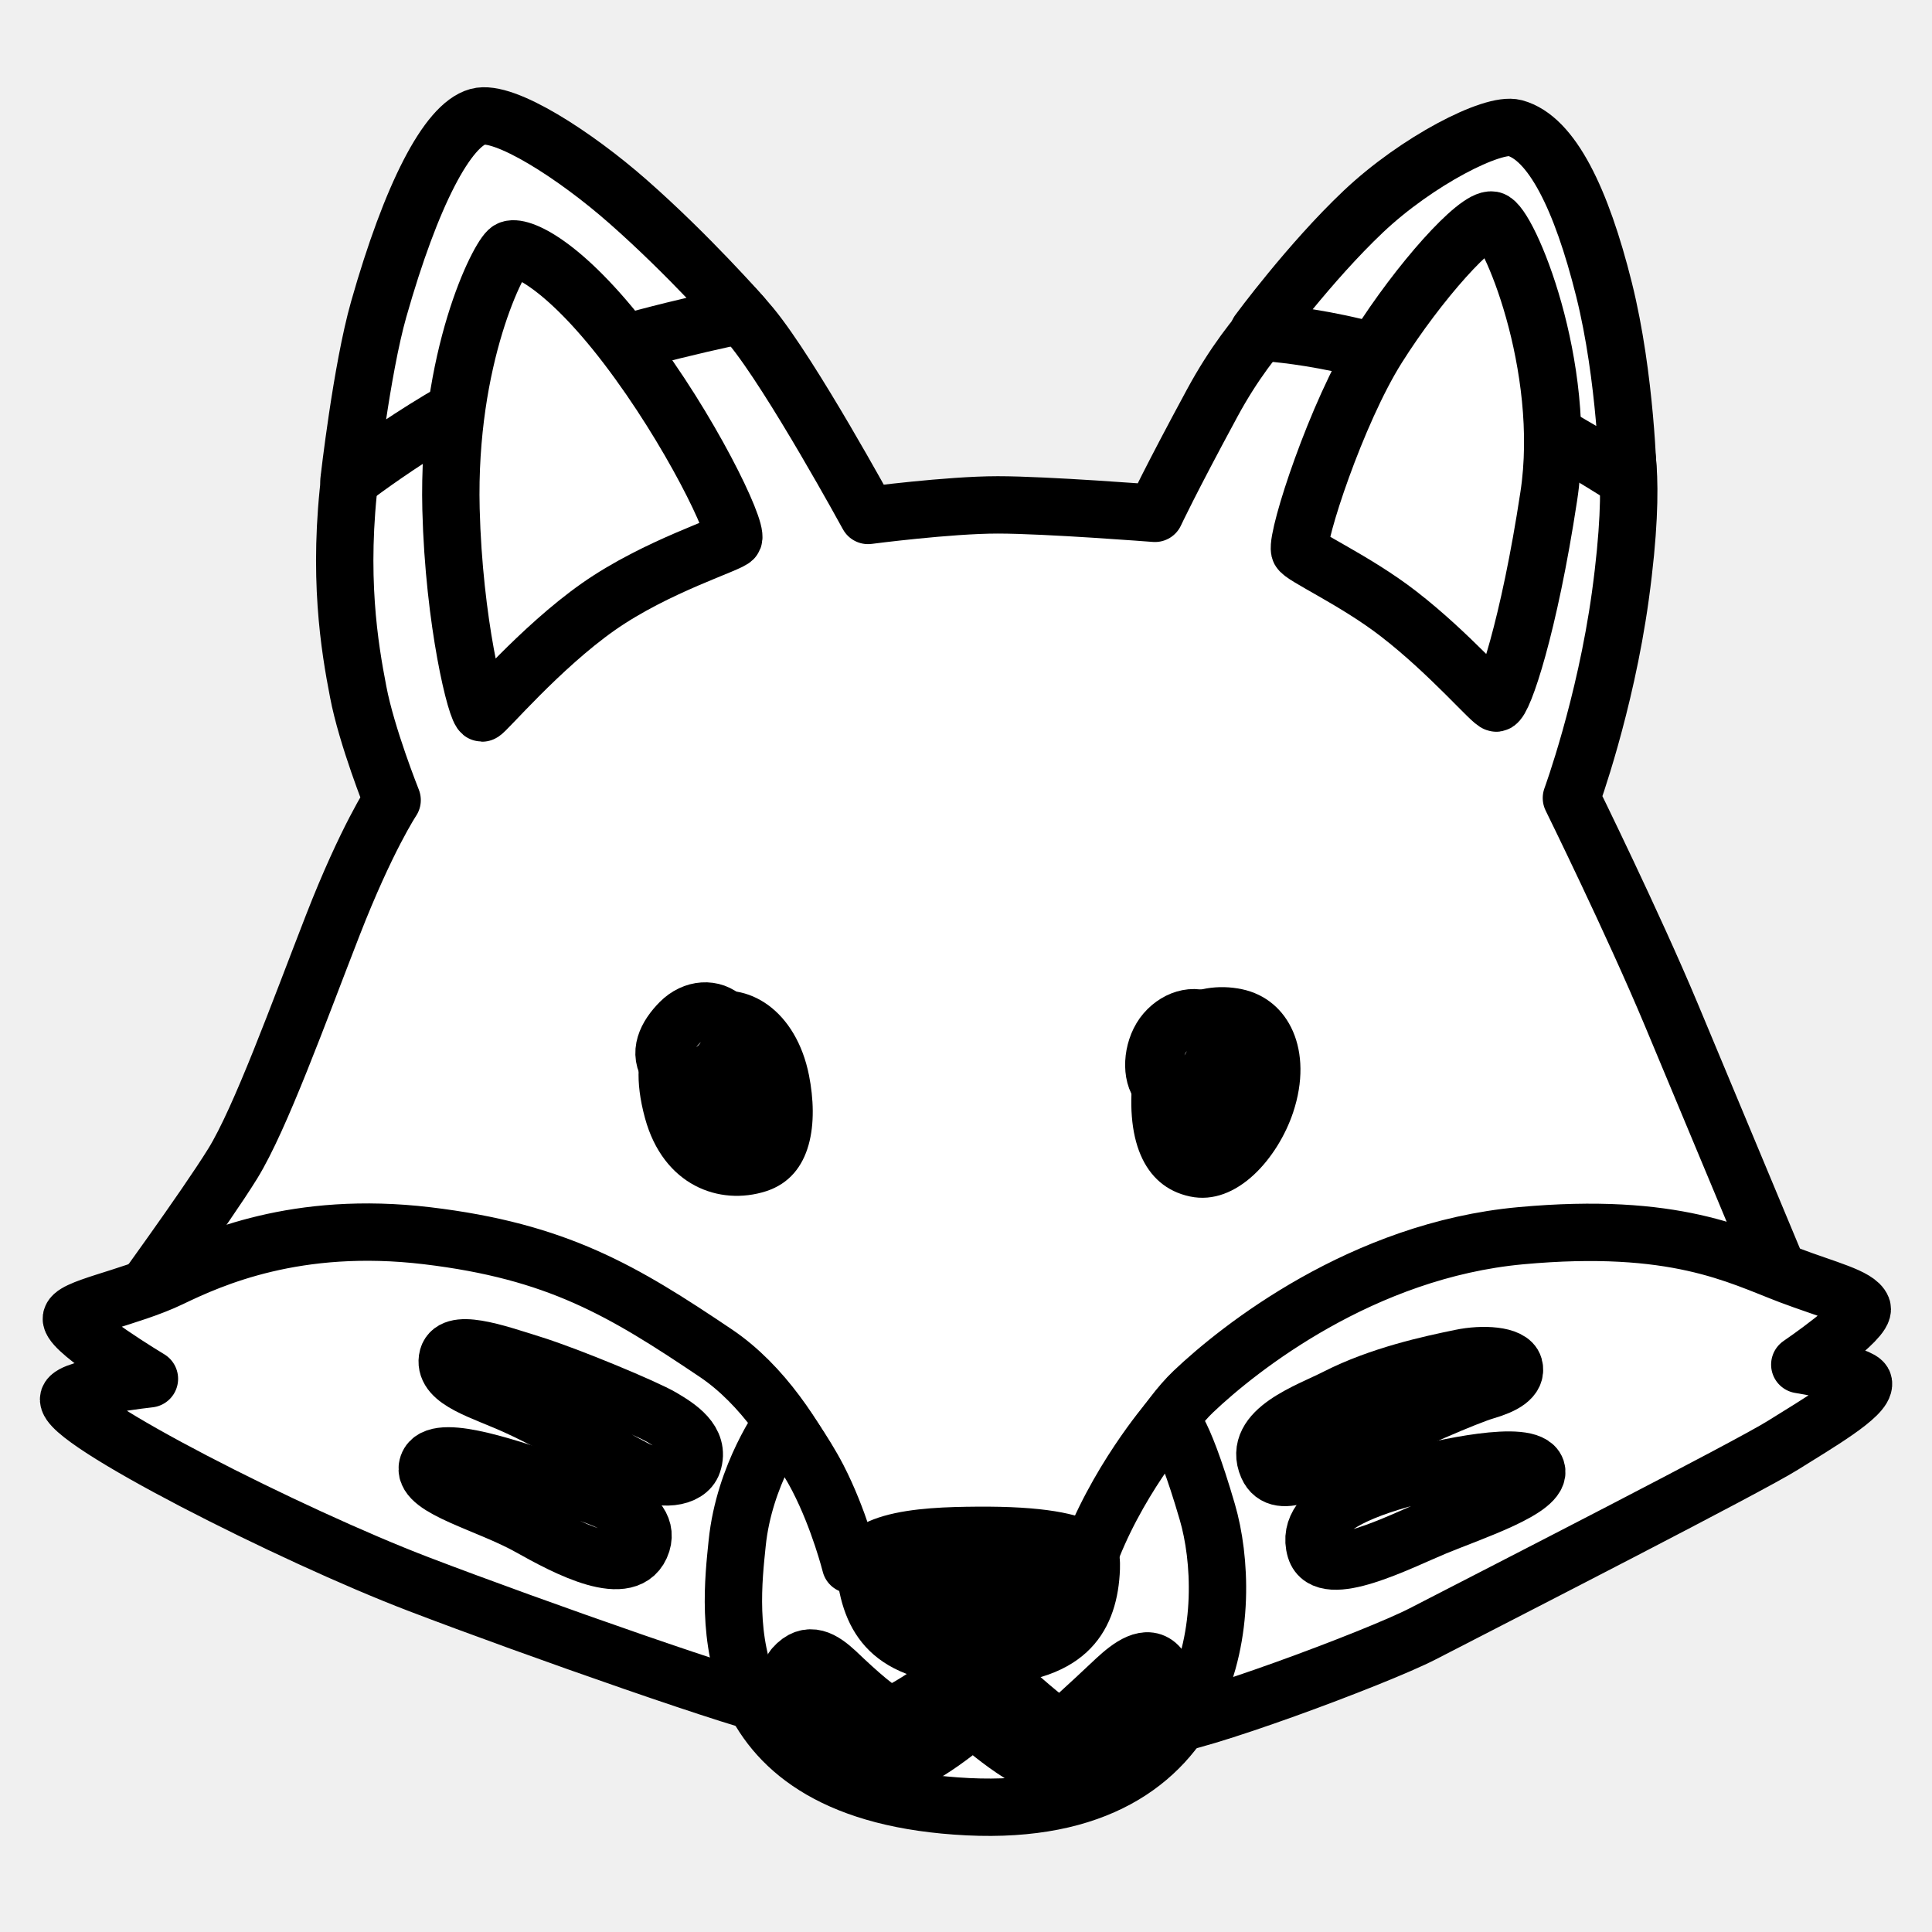
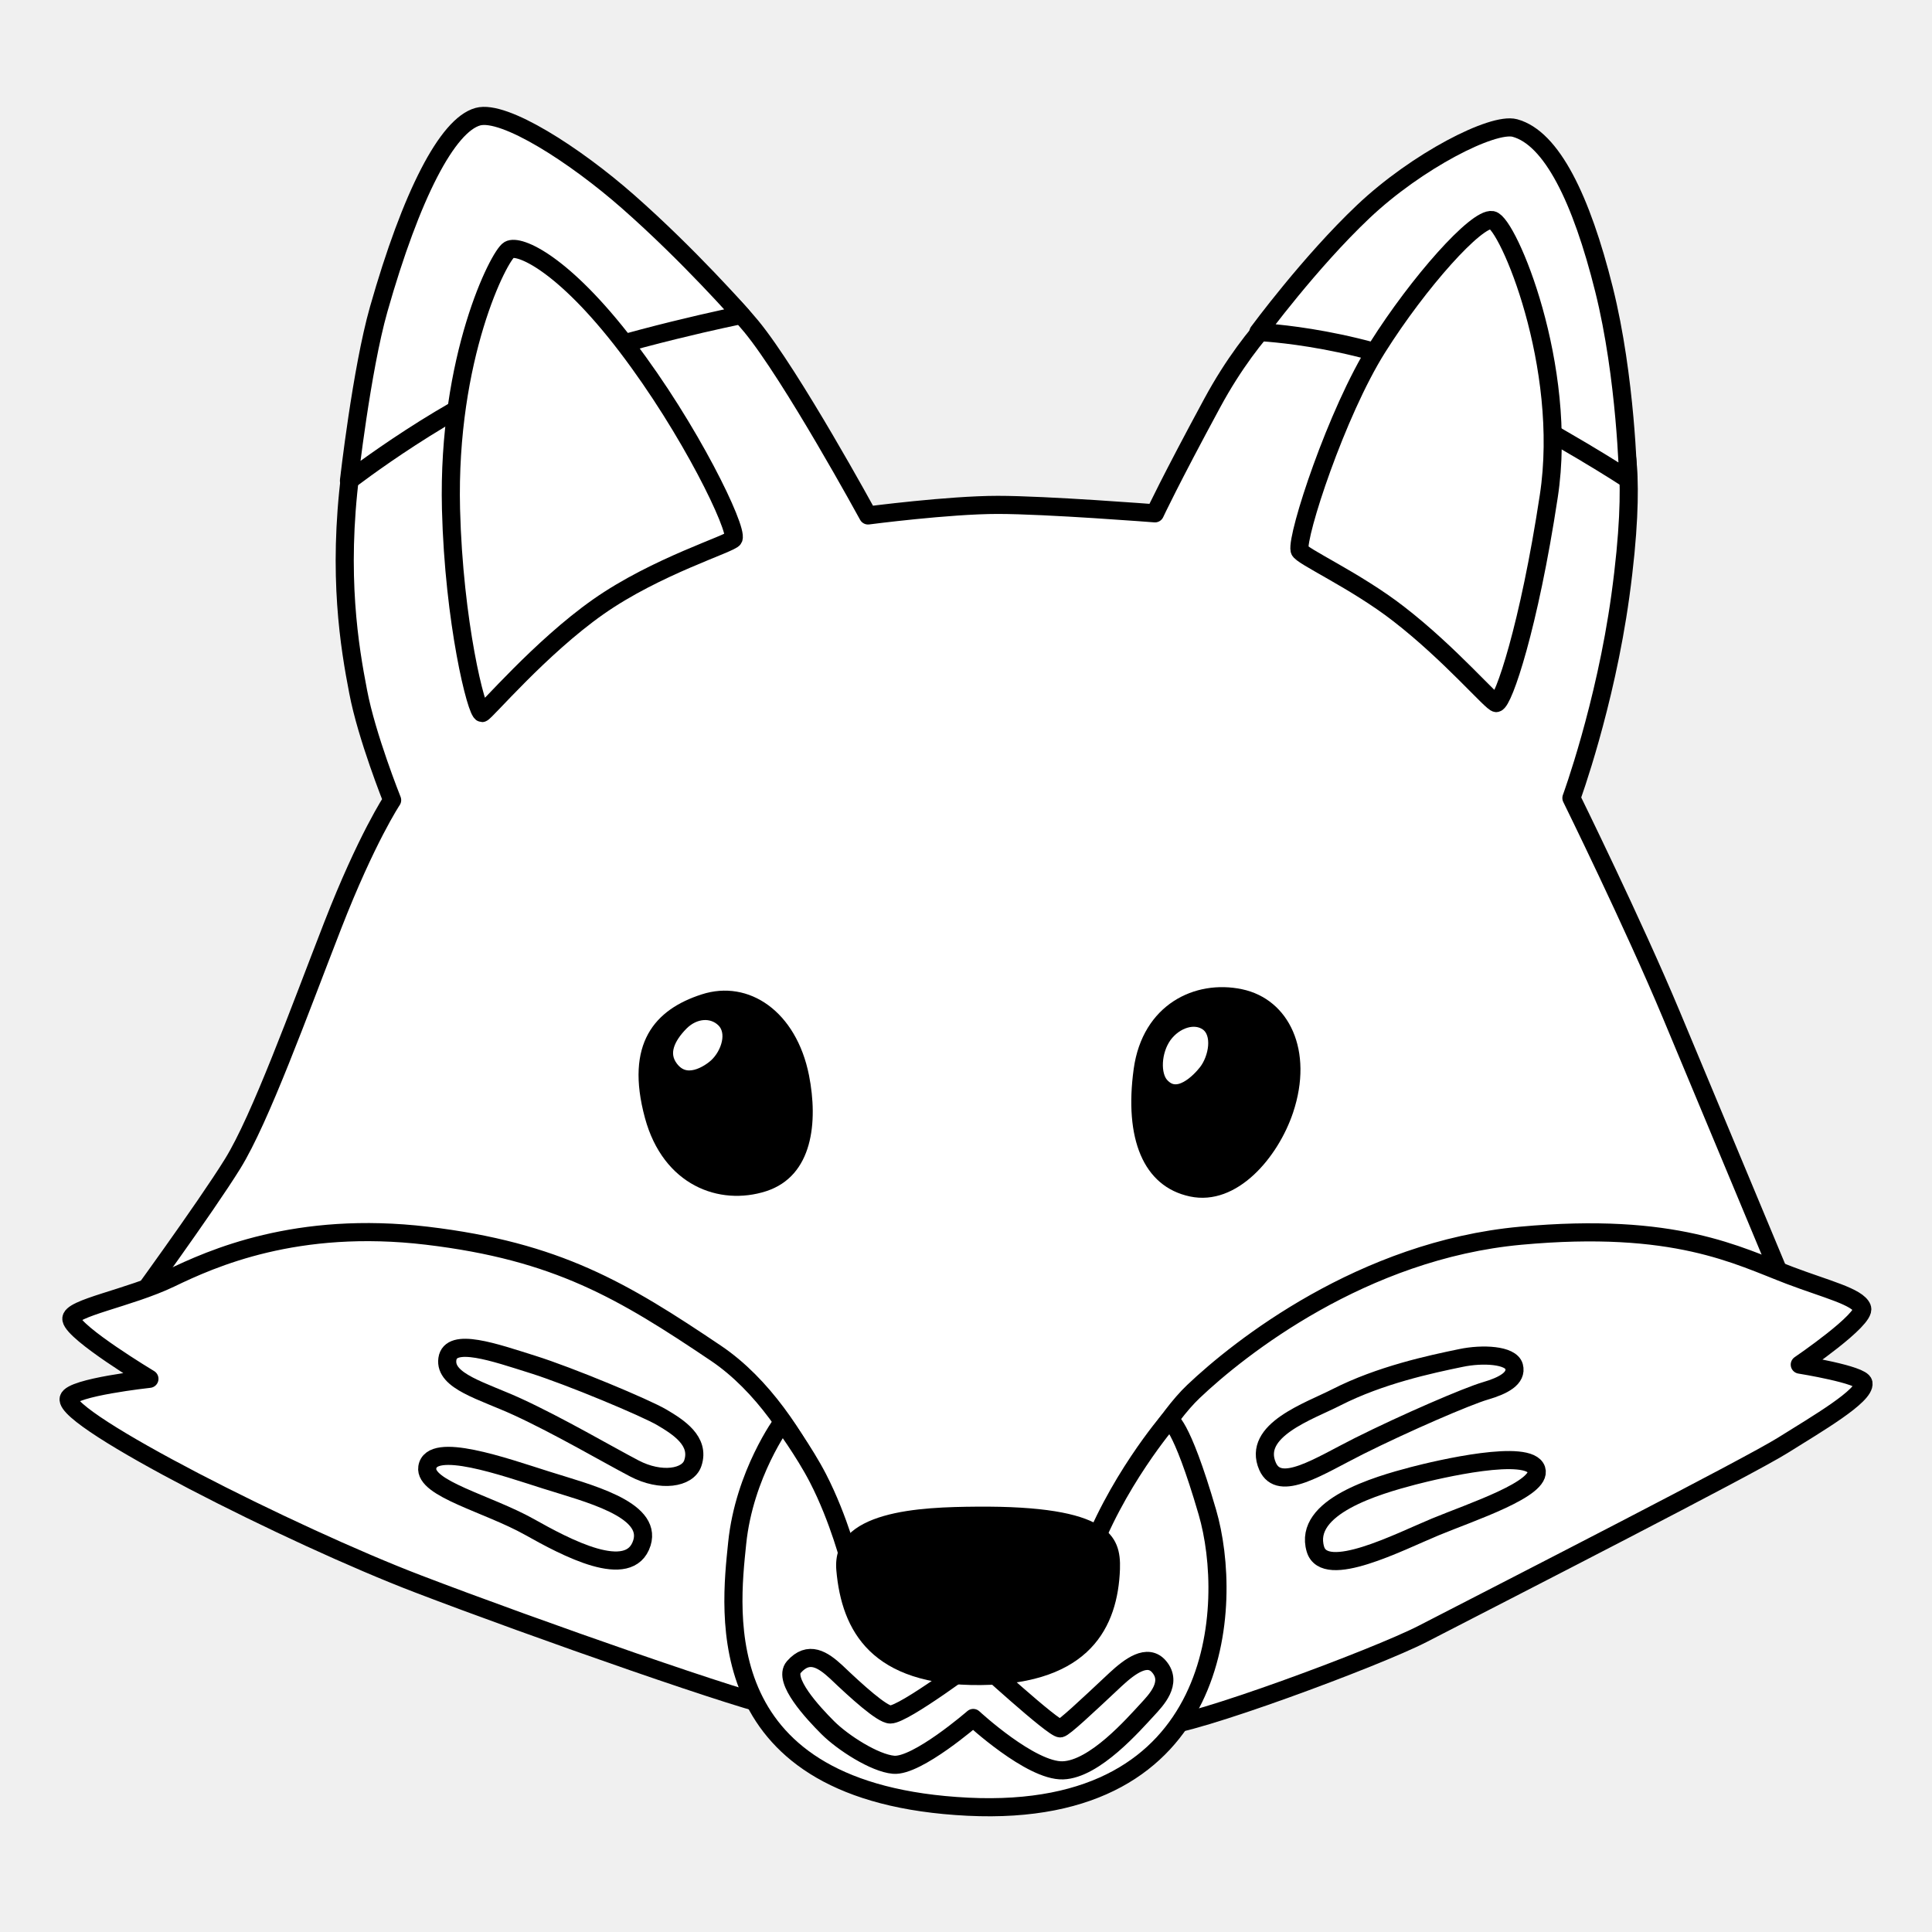
<svg xmlns="http://www.w3.org/2000/svg" version="1.1" id="Layer_3" x="0px" y="0px" viewBox="0 0 128 128" style="enable-background:new 0 0 128 128;" xml:space="preserve">
-   <path d="M45.83,104.96l32.52,4.5l39.84-24.35c0,0-4.93-11.83-7.46-17.88s-6.62-14.36-6.62-14.36  s2.23-6.07,3.24-13.37c1.17-8.49,0.14-10.65,0.14-10.65l-21.21-9.67c0,0-3.14,2.3-5.96,7.51s-3.8,7.32-3.8,7.32  s-7.18-0.56-10.42-0.56c-3.24,0-8.59,0.7-8.59,0.7s-5.07-9.29-7.74-12.53c-2.67-3.24-6.85-6.38-6.85-6.38s-18.86,9.39-19.71,16.14  s-0.05,11.5,0.52,14.45c0.56,2.96,2.25,7.18,2.25,7.18s-1.69,2.53-3.94,8.31s-4.79,12.81-6.62,15.77c-1.83,2.96-6.76,9.71-6.76,9.71  L45.83,104.96z" fill="#ffffff" stroke="#000000" stroke-width="3.8" stroke-linecap="round" stroke-linejoin="round" />
-   <path d="M31.66,7.73c-2.02,0.56-4.41,5.16-6.57,12.76c-1.14,4.01-1.97,11.36-1.97,11.36s6.66-5.16,12.58-7.32  s13.42-3.66,13.42-3.66s-3.45-3.94-7.51-7.51C38.1,10.27,33.4,7.25,31.66,7.73z" fill="#ffffff" stroke="#000000" stroke-width="3.8" stroke-linecap="round" stroke-linejoin="round" />
-   <path d="M100.36,8.48c-1.46-0.39-6.49,2.18-10.04,5.54s-6.95,7.98-6.95,7.98s7.13,0.28,13.61,3.57  c6.48,3.28,10.89,6.19,10.89,6.19s-0.14-6.74-1.6-12.58C104.77,13.17,102.8,9.14,100.36,8.48z" fill="#ffffff" stroke="#000000" stroke-width="3.8" stroke-linecap="round" stroke-linejoin="round" />
-   <path d="M33.73,16.55c-0.66,0.38-4.1,7.11-3.85,17.18c0.19,7.51,1.69,13.51,2.06,13.51  c0.19,0,3.84-4.33,7.7-7.04c3.86-2.71,8.82-4.19,8.96-4.52c0.28-0.66-2.86-7.21-7.08-12.74S34.38,16.18,33.73,16.55z" fill="#ffffff" stroke="#000000" stroke-width="3.8" stroke-linecap="round" stroke-linejoin="round" />
-   <path d="M86.1,36.45c-0.21-0.96,2.44-9.1,5.16-13.42c2.72-4.32,6.57-8.63,7.6-8.45  c1.03,0.19,5.07,9.67,3.75,18.3c-1.31,8.63-3,13.61-3.47,13.7c-0.26,0.05-3.04-3.25-6.48-5.91C89.8,38.45,86.18,36.83,86.1,36.45z" fill="#ffffff" stroke="#000000" stroke-width="3.8" stroke-linecap="round" stroke-linejoin="round" />
-   <path d="M4.73,87.41c-0.15-0.74,3.85-1.41,6.57-2.72c2.72-1.31,8.35-3.85,16.99-2.82  c8.63,1.03,12.97,3.63,19.15,7.79c6.19,4.18,8.92,13.98,8.92,13.98l14.17,3c0,0,4.93-11.03,8.54-14.45  c3.03-2.88,11.2-9.36,21.68-10.32c10.23-0.94,14.36,1.31,17.83,2.63c2.4,0.91,4.5,1.41,4.79,2.16c0.28,0.75-4.13,3.75-4.13,3.75  s4.13,0.66,4.22,1.22c0.14,0.84-3.1,2.72-5.35,4.13s-18,9.47-23.84,12.48c-3.1,1.6-15.49,6.19-17.36,6.1  c-1.88-0.09-23.84-1.13-25.34-1.22c-1.5-0.09-16.24-5.26-23.84-8.17c-8.43-3.22-23.54-10.88-23.18-12.29  c0.19-0.75,5.35-1.31,5.35-1.31S4.91,88.35,4.73,87.41z" fill="#ffffff" stroke="#000000" stroke-width="3.8" stroke-linecap="round" stroke-linejoin="round" />
-   <path d="M64.13,119.7c16.97,0.83,17.64-13.42,15.86-19.52c-1.78-6.1-2.53-6.1-2.53-6.1s-3.61,4.18-5.44,9.39  c-0.57,1.63-15.67,0.19-15.67,0.19s-0.75-3-2.16-5.73c-0.93-1.8-2.35-3.71-2.35-3.71s-2.53,3.43-3,8.02  C48.37,106.84,46.87,118.85,64.13,119.7z" fill="#ffffff" stroke="#000000" stroke-width="3.8" stroke-linecap="round" stroke-linejoin="round" />
-   <path d="M52.59,110.45c-0.75,0.86,1.27,3.03,2.25,4.01c0.99,0.99,3.1,2.35,4.36,2.46  c1.55,0.14,5.28-3.1,5.28-3.1s3.82,3.54,5.94,3.47c2.11-0.07,4.69-3.05,5.61-4.04c0.56-0.61,1.67-1.75,0.77-2.82  c-0.77-0.92-1.94-0.04-2.89,0.84c-1.96,1.84-3.4,3.19-3.66,3.24c-0.42,0.07-5.49-4.58-5.49-4.58s-4.86,3.66-5.77,3.66  c-0.55,0-2.24-1.53-3.59-2.82C54.53,109.97,53.58,109.32,52.59,110.45z" fill="#ffffff" stroke="#000000" stroke-width="3.8" stroke-linecap="round" stroke-linejoin="round" />
+   <path d="M45.83,104.96l32.52,4.5l39.84-24.35c0,0-4.93-11.83-7.46-17.88s-6.62-14.36-6.62-14.36  s2.23-6.07,3.24-13.37c1.17-8.49,0.14-10.65,0.14-10.65l-21.21-9.67c0,0-3.14,2.3-5.96,7.51s-3.8,7.32-3.8,7.32  s-7.18-0.56-10.42-0.56c-3.24,0-8.59,0.7-8.59,0.7s-5.07-9.29-7.74-12.53c-2.67-3.24-6.85-6.38-6.85-6.38s-18.86,9.39-19.71,16.14  s-0.05,11.5,0.52,14.45c0.56,2.96,2.25,7.18,2.25,7.18s-1.69,2.53-3.94,8.31s-4.79,12.81-6.62,15.77c-1.83,2.96-6.76,9.71-6.76,9.71  L45.83,104.96z" fill="#ffffff" stroke="#000000" stroke-width="1.2" stroke-linecap="round" stroke-linejoin="round" />
+   <path d="M31.66,7.73c-2.02,0.56-4.41,5.16-6.57,12.76c-1.14,4.01-1.97,11.36-1.97,11.36s6.66-5.16,12.58-7.32  s13.42-3.66,13.42-3.66s-3.45-3.94-7.51-7.51C38.1,10.27,33.4,7.25,31.66,7.73z" fill="#ffffff" stroke="#000000" stroke-width="1.2" stroke-linecap="round" stroke-linejoin="round" />
+   <path d="M100.36,8.48c-1.46-0.39-6.49,2.18-10.04,5.54s-6.95,7.98-6.95,7.98s7.13,0.28,13.61,3.57  c6.48,3.28,10.89,6.19,10.89,6.19s-0.14-6.74-1.6-12.58C104.77,13.17,102.8,9.14,100.36,8.48z" fill="#ffffff" stroke="#000000" stroke-width="1.2" stroke-linecap="round" stroke-linejoin="round" />
+   <path d="M33.73,16.55c-0.66,0.38-4.1,7.11-3.85,17.18c0.19,7.51,1.69,13.51,2.06,13.51  c0.19,0,3.84-4.33,7.7-7.04c3.86-2.71,8.82-4.19,8.96-4.52c0.28-0.66-2.86-7.21-7.08-12.74S34.38,16.18,33.73,16.55z" fill="#ffffff" stroke="#000000" stroke-width="1.2" stroke-linecap="round" stroke-linejoin="round" />
+   <path d="M86.1,36.45c-0.21-0.96,2.44-9.1,5.16-13.42c2.72-4.32,6.57-8.63,7.6-8.45  c1.03,0.19,5.07,9.67,3.75,18.3c-1.31,8.63-3,13.61-3.47,13.7c-0.26,0.05-3.04-3.25-6.48-5.91C89.8,38.45,86.18,36.83,86.1,36.45z" fill="#ffffff" stroke="#000000" stroke-width="1.2" stroke-linecap="round" stroke-linejoin="round" />
+   <path d="M4.73,87.41c-0.15-0.74,3.85-1.41,6.57-2.72c2.72-1.31,8.35-3.85,16.99-2.82  c8.63,1.03,12.97,3.63,19.15,7.79c6.19,4.18,8.92,13.98,8.92,13.98l14.17,3c0,0,4.93-11.03,8.54-14.45  c3.03-2.88,11.2-9.36,21.68-10.32c10.23-0.94,14.36,1.31,17.83,2.63c2.4,0.91,4.5,1.41,4.79,2.16c0.28,0.75-4.13,3.75-4.13,3.75  s4.13,0.66,4.22,1.22c0.14,0.84-3.1,2.72-5.35,4.13s-18,9.47-23.84,12.48c-3.1,1.6-15.49,6.19-17.36,6.1  c-1.88-0.09-23.84-1.13-25.34-1.22c-1.5-0.09-16.24-5.26-23.84-8.17c-8.43-3.22-23.54-10.88-23.18-12.29  c0.19-0.75,5.35-1.31,5.35-1.31S4.91,88.35,4.73,87.41z" fill="#ffffff" stroke="#000000" stroke-width="1.2" stroke-linecap="round" stroke-linejoin="round" />
+   <path d="M64.13,119.7c16.97,0.83,17.64-13.42,15.86-19.52c-1.78-6.1-2.53-6.1-2.53-6.1s-3.61,4.18-5.44,9.39  c-0.57,1.63-15.67,0.19-15.67,0.19s-0.75-3-2.16-5.73c-0.93-1.8-2.35-3.71-2.35-3.71s-2.53,3.43-3,8.02  C48.37,106.84,46.87,118.85,64.13,119.7z" fill="#ffffff" stroke="#000000" stroke-width="1.2" stroke-linecap="round" stroke-linejoin="round" />
+   <path d="M52.59,110.45c-0.75,0.86,1.27,3.03,2.25,4.01c0.99,0.99,3.1,2.35,4.36,2.46  c1.55,0.14,5.28-3.1,5.28-3.1s3.82,3.54,5.94,3.47c2.11-0.07,4.69-3.05,5.61-4.04c0.56-0.61,1.67-1.75,0.77-2.82  c-0.77-0.92-1.94-0.04-2.89,0.84c-1.96,1.84-3.4,3.19-3.66,3.24c-0.42,0.07-5.49-4.58-5.49-4.58s-4.86,3.66-5.77,3.66  c-0.55,0-2.24-1.53-3.59-2.82C54.53,109.97,53.58,109.32,52.59,110.45z" fill="#ffffff" stroke="#000000" stroke-width="1.2" stroke-linecap="round" stroke-linejoin="round" />
  <path d="M64.7,99.82c-3.66,0.03-9.64,0.21-9.29,4.22c0.35,4.01,2.32,7.67,9.57,7.6s9.08-3.87,9.22-7.67  C74.28,101.72,73.43,99.75,64.7,99.82z" fill="#000000" />
-   <path d="M45.9,96.94c-0.33,0.99-2.11,1.27-3.87,0.35c-1.76-0.92-5-2.82-7.74-4.08  c-2.3-1.06-4.86-1.69-4.65-3.17c0.21-1.48,3.17-0.42,5.63,0.35c2.46,0.77,7.53,2.89,8.59,3.52C44.92,94.54,46.4,95.46,45.9,96.94z" fill="#ffffff" stroke="#000000" stroke-width="3.8" stroke-linecap="round" stroke-linejoin="round" />
-   <path d="M36.19,98.06c-2.76-0.87-7.62-2.61-7.88-0.84c-0.21,1.41,4.01,2.4,6.76,3.94  c2.39,1.34,6.65,3.64,7.46,1.06C43.23,99.96,38.86,98.91,36.19,98.06z" fill="#ffffff" stroke="#000000" stroke-width="3.8" stroke-linecap="round" stroke-linejoin="round" />
-   <path d="M83.98,97.15c0.78,1.76,3.4-0.01,6.05-1.34c3.1-1.55,7.18-3.31,8.38-3.66  c1.2-0.35,2.11-0.84,1.9-1.62c-0.21-0.77-2.1-0.86-3.52-0.56c-2.04,0.42-5.35,1.13-8.24,2.6C86.74,93.5,82.93,94.75,83.98,97.15z" fill="#ffffff" stroke="#000000" stroke-width="3.8" stroke-linecap="round" stroke-linejoin="round" />
-   <path d="M87.15,102.64c0.62,2.07,5.56-0.49,7.95-1.48s7.11-2.53,6.69-3.8c-0.48-1.43-6.48-0.02-8.17,0.42  C91.23,98.41,86.31,99.82,87.15,102.64z" fill="#ffffff" stroke="#000000" stroke-width="3.8" stroke-linecap="round" stroke-linejoin="round" />
+   <path d="M45.9,96.94c-0.33,0.99-2.11,1.27-3.87,0.35c-1.76-0.92-5-2.82-7.74-4.08  c-2.3-1.06-4.86-1.69-4.65-3.17c0.21-1.48,3.17-0.42,5.63,0.35c2.46,0.77,7.53,2.89,8.59,3.52C44.92,94.54,46.4,95.46,45.9,96.94z" fill="#ffffff" stroke="#000000" stroke-width="1.2" stroke-linecap="round" stroke-linejoin="round" />
+   <path d="M36.19,98.06c-2.76-0.87-7.62-2.61-7.88-0.84c-0.21,1.41,4.01,2.4,6.76,3.94  c2.39,1.34,6.65,3.64,7.46,1.06C43.23,99.96,38.86,98.91,36.19,98.06z" fill="#ffffff" stroke="#000000" stroke-width="1.2" stroke-linecap="round" stroke-linejoin="round" />
+   <path d="M83.98,97.15c0.78,1.76,3.4-0.01,6.05-1.34c3.1-1.55,7.18-3.31,8.38-3.66  c1.2-0.35,2.11-0.84,1.9-1.62c-0.21-0.77-2.1-0.86-3.52-0.56c-2.04,0.42-5.35,1.13-8.24,2.6C86.74,93.5,82.93,94.75,83.98,97.15z" fill="#ffffff" stroke="#000000" stroke-width="1.2" stroke-linecap="round" stroke-linejoin="round" />
+   <path d="M87.15,102.64c0.62,2.07,5.56-0.49,7.95-1.48s7.11-2.53,6.69-3.8c-0.48-1.43-6.48-0.02-8.17,0.42  C91.23,98.41,86.31,99.82,87.15,102.64z" fill="#ffffff" stroke="#000000" stroke-width="1.2" stroke-linecap="round" stroke-linejoin="round" />
  <path d="M85.67,73.71c-0.99,2.96-3.71,6.22-6.83,5.56s-4.36-3.87-3.73-8.45c0.59-4.27,4.06-5.94,7.18-5.28  S87.04,69.61,85.67,73.71z" fill="#000000" />
  <path d="M53.6,71.25c0.6,3.06,0.27,6.66-2.84,7.67c-3.11,1-6.82-0.39-8.03-4.85  c-1.34-4.94,0.65-7.19,3.76-8.19C49.61,64.87,52.76,67.01,53.6,71.25z" fill="#000000" />
-   <path d="M48.02,67.51c0.86,0.86,0.35,2.39-0.49,3.17c-0.51,0.47-2.11,1.55-3.17,0.14  c-0.78-1.04-0.21-2.18,0.7-3.1C45.97,66.81,47.24,66.74,48.02,67.51z" fill="#ffffff" stroke="#000000" stroke-width="3.8" stroke-linecap="round" stroke-linejoin="round" />
-   <path d="M80.04,67.72c0.98,0.71,0.64,2.46-0.07,3.36c-0.43,0.55-1.93,2.17-3.1,0.86  c-0.63-0.71-0.56-2.33,0.19-3.38C77.82,67.52,79.15,67.09,80.04,67.72z" fill="#ffffff" stroke="#000000" stroke-width="3.8" stroke-linecap="round" stroke-linejoin="round" />
+   <path d="M48.02,67.51c0.86,0.86,0.35,2.39-0.49,3.17c-0.51,0.47-2.11,1.55-3.17,0.14  c-0.78-1.04-0.21-2.18,0.7-3.1C45.97,66.81,47.24,66.74,48.02,67.51z" fill="#ffffff" stroke="#000000" stroke-width="1.2" stroke-linecap="round" stroke-linejoin="round" />
+   <path d="M80.04,67.72c0.98,0.71,0.64,2.46-0.07,3.36c-0.43,0.55-1.93,2.17-3.1,0.86  c-0.63-0.71-0.56-2.33,0.19-3.38C77.82,67.52,79.15,67.09,80.04,67.72z" fill="#ffffff" stroke="#000000" stroke-width="1.2" stroke-linecap="round" stroke-linejoin="round" />
</svg>
